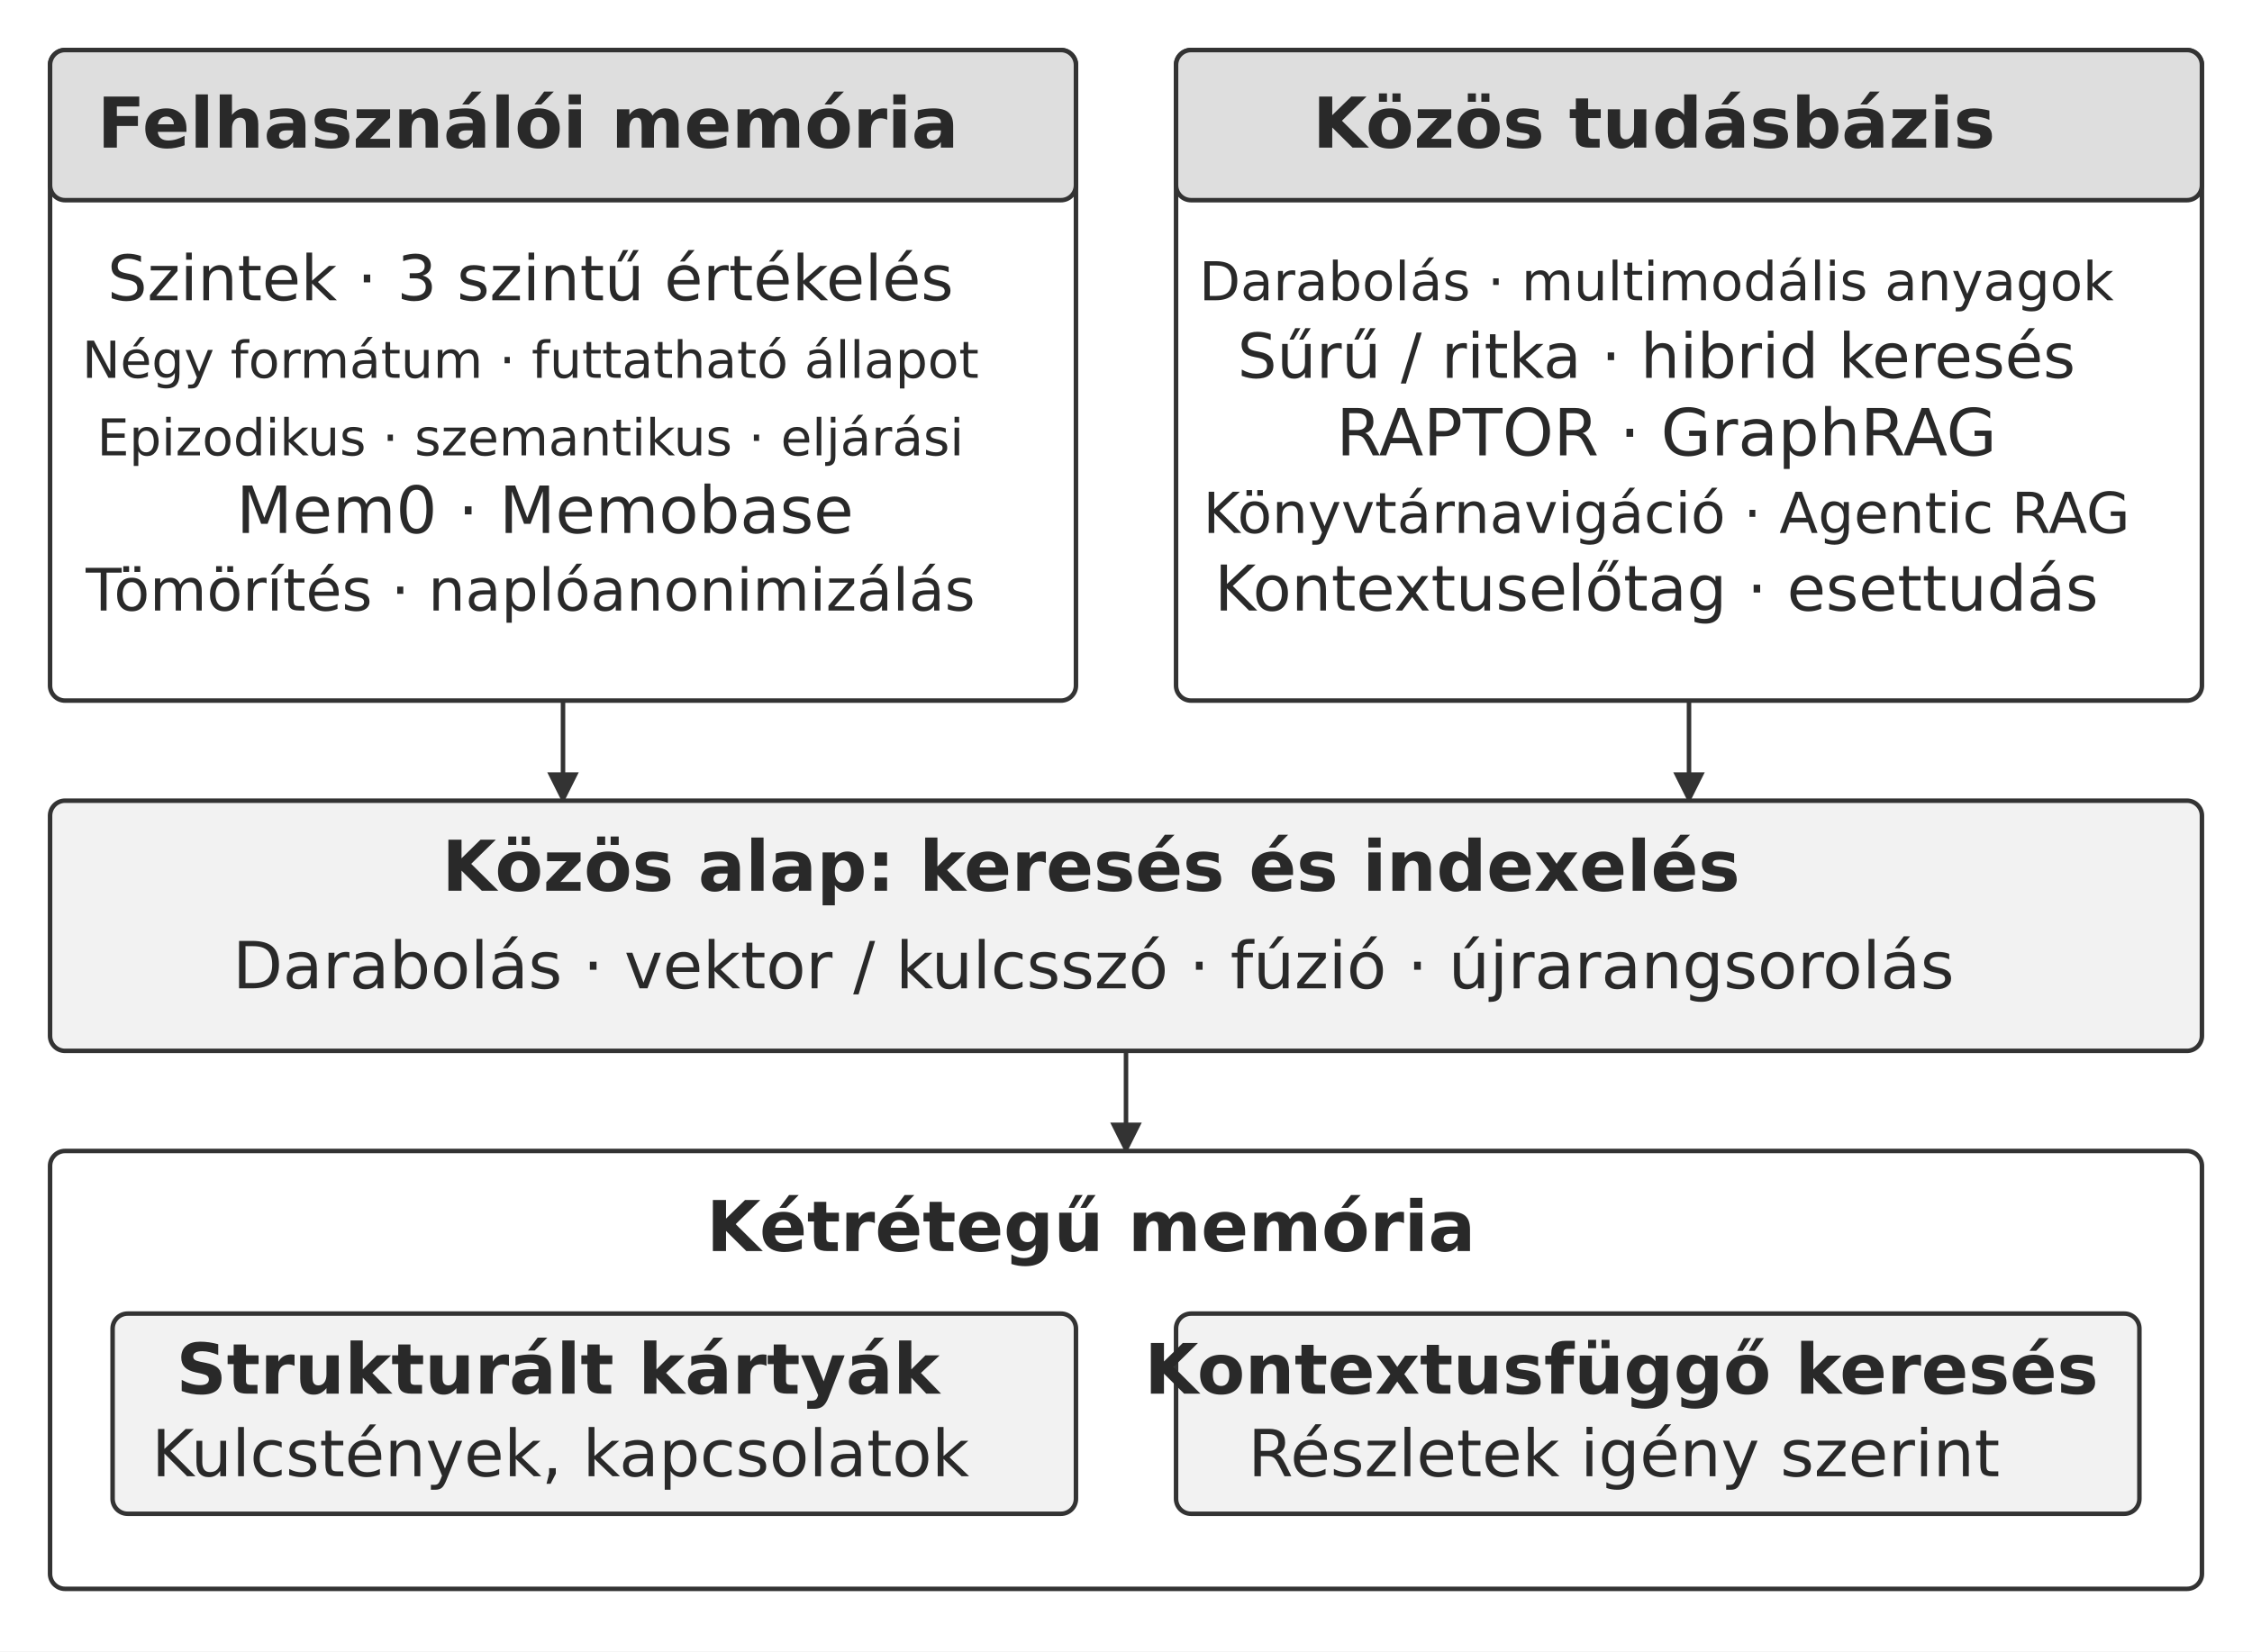
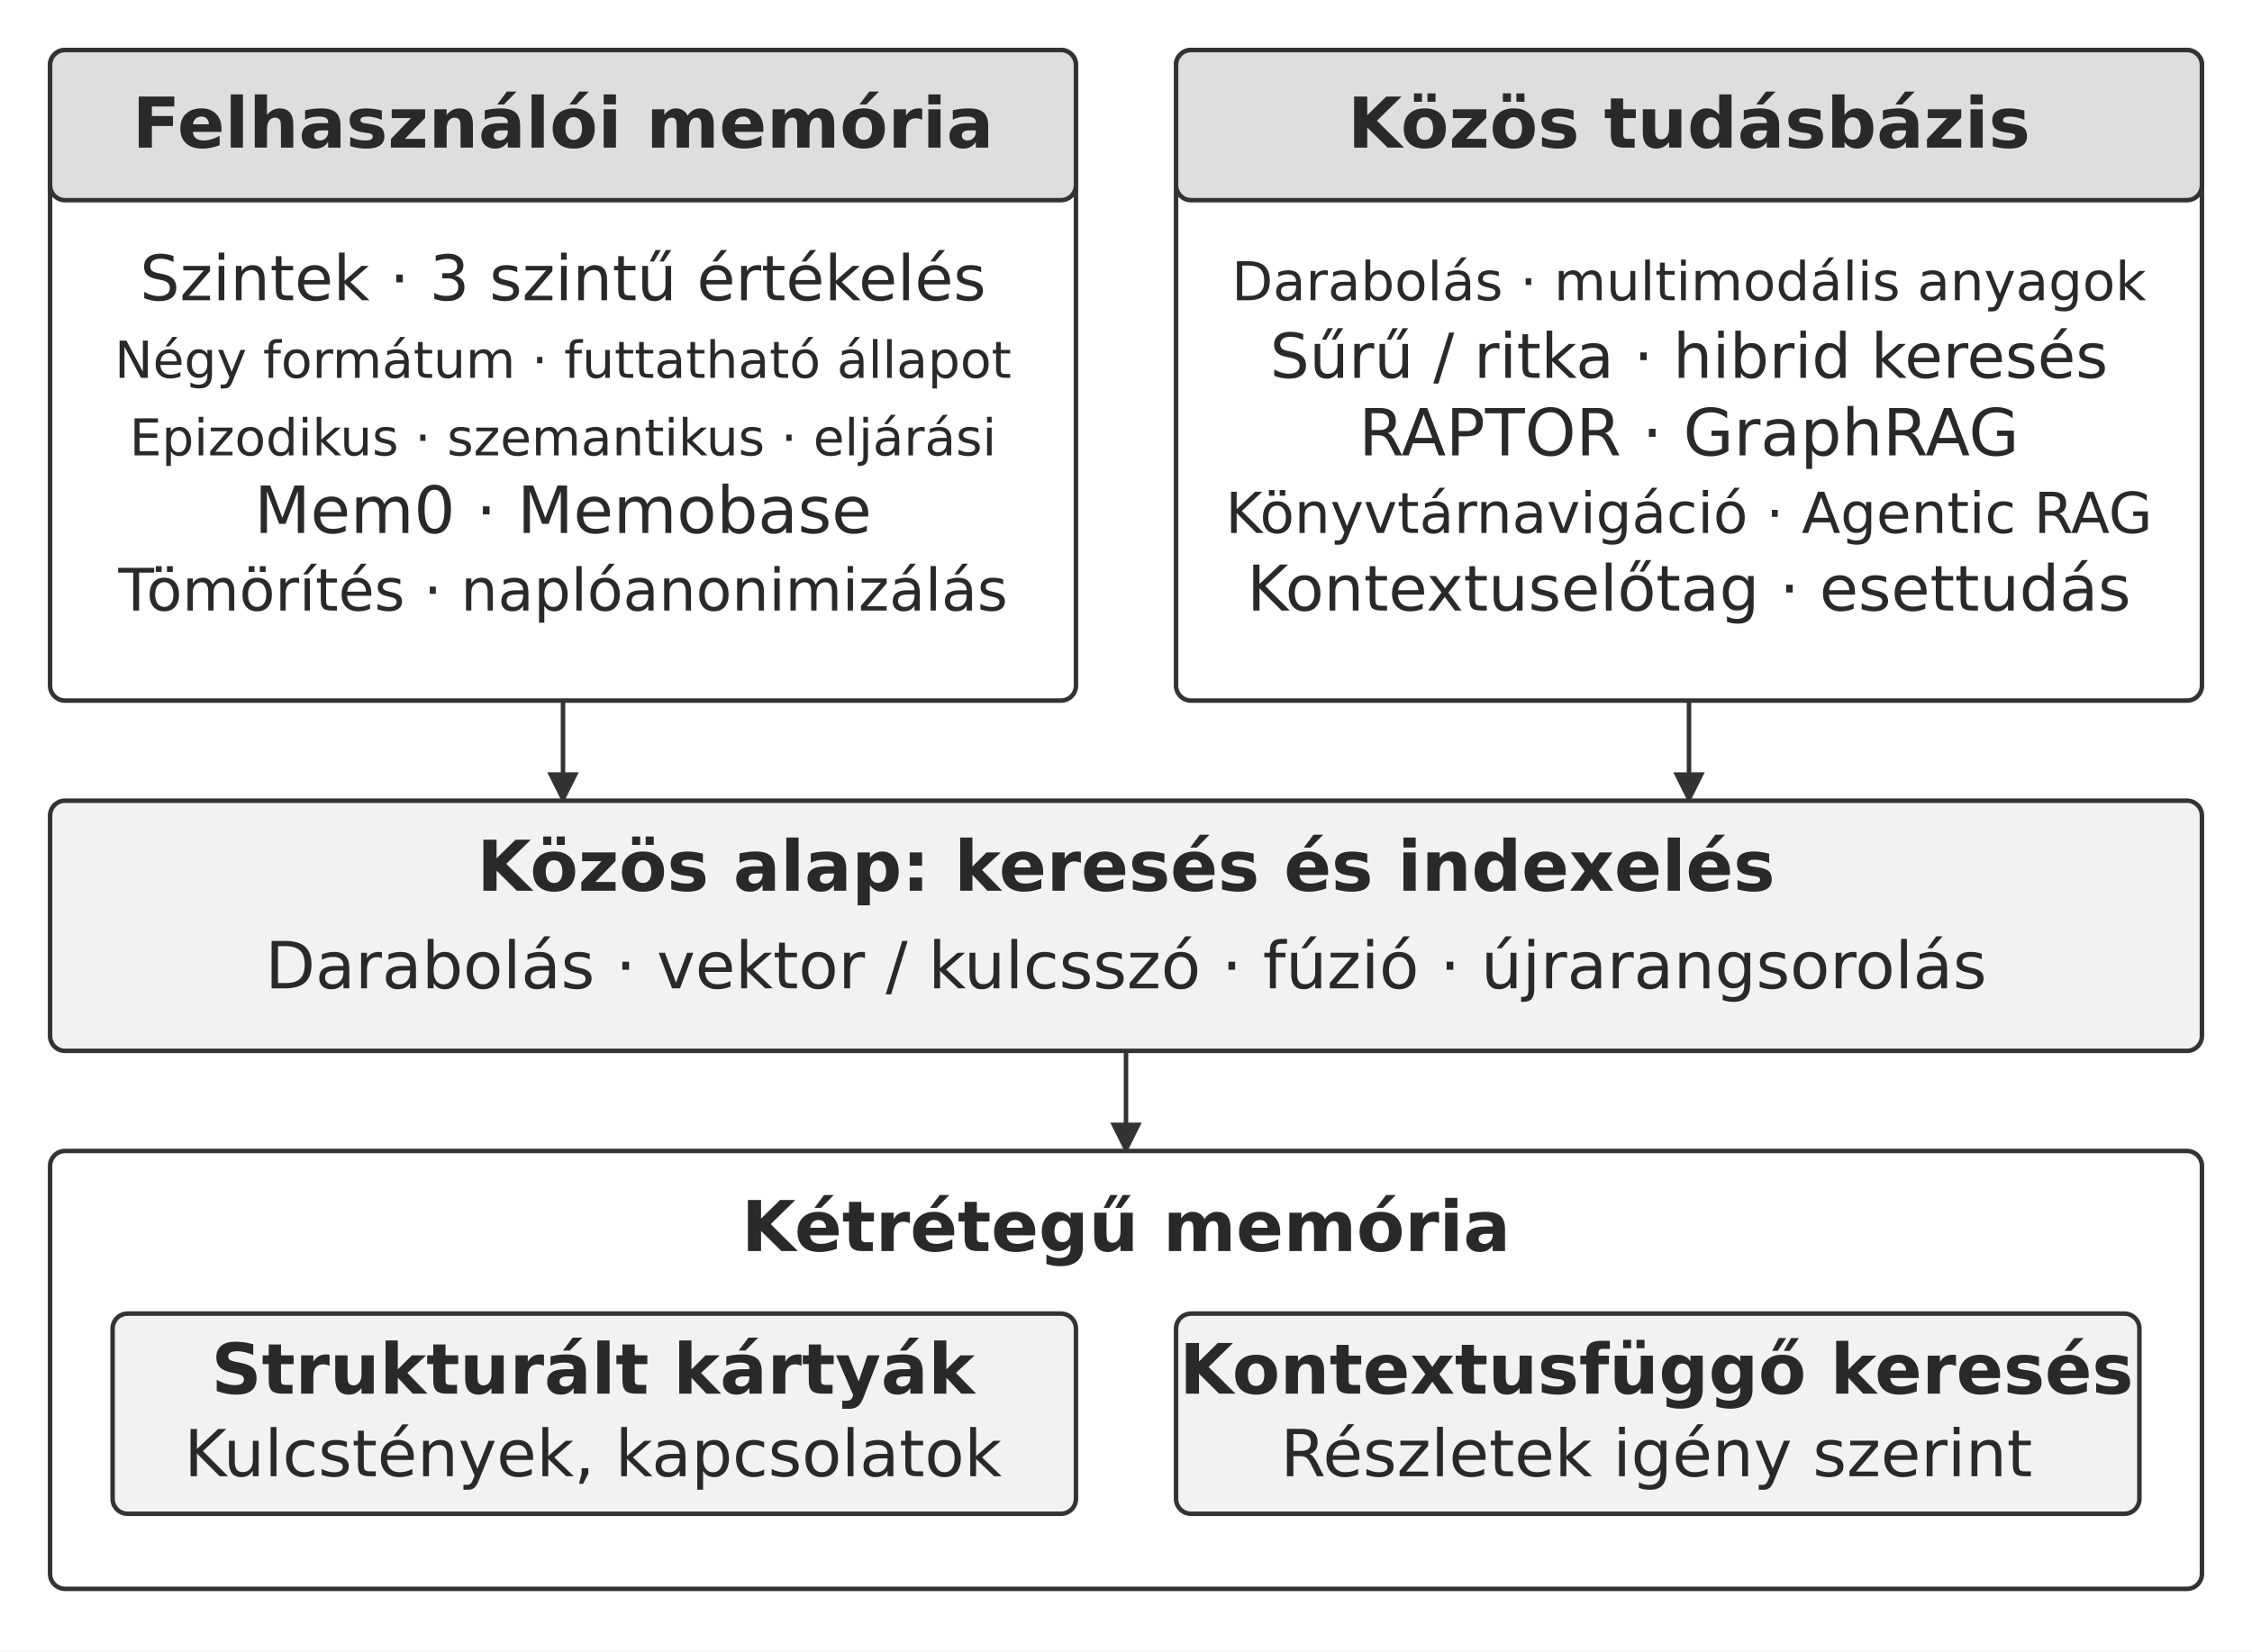
<svg xmlns="http://www.w3.org/2000/svg" width="106.000mm" height="77.733mm" viewBox="0 0 900 660" role="img" aria-labelledby="title desc">
  <defs>
    <marker id="arrow" viewBox="0 0 10 10" refX="9" refY="5" markerWidth="7" markerHeight="7" orient="auto-start-reverse">
      <path d="M0 0 L10 5 L0 10 Z" fill="#333333" />
    </marker>
  </defs>
  <rect width="900" height="660" fill="#ffffff" y="0" />
  <rect x="20" y="20" width="410" height="260" rx="6" fill="#ffffff" stroke="#333333" stroke-width="1.8" />
  <rect x="20" y="20" width="410" height="60" rx="6" fill="#dedede" stroke="#333333" stroke-width="1.8" />
-   <text x="211" y="59" text-anchor="middle" font-family="&quot;DejaVu Sans&quot;, Arial, &quot;Helvetica Neue&quot;, sans-serif" font-size="28.0" font-weight="700" fill="#292929">Felhasználói memória</text>
-   <text x="212" y="120" text-anchor="middle" font-family="&quot;DejaVu Sans&quot;, Arial, &quot;Helvetica Neue&quot;, sans-serif" font-size="25.1" font-weight="400" fill="#292929">Szintek · 3 szintű értékelés</text>
-   <text x="212" y="151" text-anchor="middle" font-family="&quot;DejaVu Sans&quot;, Arial, &quot;Helvetica Neue&quot;, sans-serif" font-size="20.4" font-weight="400" fill="#292929">Négy formátum · futtatható állapot</text>
-   <text x="212" y="182" text-anchor="middle" font-family="&quot;DejaVu Sans&quot;, Arial, &quot;Helvetica Neue&quot;, sans-serif" font-size="20.3" font-weight="400" fill="#292929">Epizodikus · szemantikus · eljárási</text>
-   <text x="217.8" y="213" text-anchor="middle" font-family="&quot;DejaVu Sans&quot;, Arial, &quot;Helvetica Neue&quot;, sans-serif" font-size="26.0" font-weight="400" fill="#292929">Mem0 · Memobase</text>
-   <text x="212" y="244" text-anchor="middle" font-family="&quot;DejaVu Sans&quot;, Arial, &quot;Helvetica Neue&quot;, sans-serif" font-size="23.4" font-weight="400" fill="#292929">Tömörítés · naplóanonimizálás</text>
+   <text x="225" y="59" text-anchor="middle" font-family="&quot;DejaVu Sans&quot;, Arial, &quot;Helvetica Neue&quot;, sans-serif" font-size="28.0" font-weight="700" fill="#292929">Felhasználói memória</text>
+   <text x="225" y="120" text-anchor="middle" font-family="&quot;DejaVu Sans&quot;, Arial, &quot;Helvetica Neue&quot;, sans-serif" font-size="25.1" font-weight="400" fill="#292929">Szintek · 3 szintű értékelés</text>
+   <text x="225" y="151" text-anchor="middle" font-family="&quot;DejaVu Sans&quot;, Arial, &quot;Helvetica Neue&quot;, sans-serif" font-size="20.4" font-weight="400" fill="#292929">Négy formátum · futtatható állapot</text>
+   <text x="225" y="182" text-anchor="middle" font-family="&quot;DejaVu Sans&quot;, Arial, &quot;Helvetica Neue&quot;, sans-serif" font-size="20.3" font-weight="400" fill="#292929">Epizodikus · szemantikus · eljárási</text>
+   <text x="225" y="213" text-anchor="middle" font-family="&quot;DejaVu Sans&quot;, Arial, &quot;Helvetica Neue&quot;, sans-serif" font-size="26.0" font-weight="400" fill="#292929">Mem0 · Memobase</text>
+   <text x="225" y="244" text-anchor="middle" font-family="&quot;DejaVu Sans&quot;, Arial, &quot;Helvetica Neue&quot;, sans-serif" font-size="23.4" font-weight="400" fill="#292929">Tömörítés · naplóanonimizálás</text>
  <path d="M225 280 L225 320" fill="none" stroke="#333333" stroke-width="1.8" marker-end="url(#arrow)" />
  <rect x="470" y="20" width="410" height="260" rx="6" fill="#ffffff" stroke="#333333" stroke-width="1.8" />
  <rect x="470" y="20" width="410" height="60" rx="6" fill="#dedede" stroke="#333333" stroke-width="1.8" />
-   <text x="661" y="59" text-anchor="middle" font-family="&quot;DejaVu Sans&quot;, Arial, &quot;Helvetica Neue&quot;, sans-serif" font-size="28.0" font-weight="700" fill="#292929">Közös tudásbázis</text>
-   <text x="662" y="120" text-anchor="middle" font-family="&quot;DejaVu Sans&quot;, Arial, &quot;Helvetica Neue&quot;, sans-serif" font-size="21.4" font-weight="400" fill="#292929">Darabolás · multimodális anyagok</text>
-   <text x="662" y="151" text-anchor="middle" font-family="&quot;DejaVu Sans&quot;, Arial, &quot;Helvetica Neue&quot;, sans-serif" font-size="24.8" font-weight="400" fill="#292929">Sűrű / ritka · hibrid keresés</text>
-   <text x="666.04" y="182" text-anchor="middle" font-family="&quot;DejaVu Sans&quot;, Arial, &quot;Helvetica Neue&quot;, sans-serif" font-size="26.0" font-weight="400" fill="#292929">RAPTOR · GraphRAG</text>
-   <text x="666.04" y="213" text-anchor="middle" font-family="&quot;DejaVu Sans&quot;, Arial, &quot;Helvetica Neue&quot;, sans-serif" font-size="22.6" font-weight="400" fill="#292929">Könyvtárnavigáció · Agentic RAG</text>
-   <text x="662" y="244" text-anchor="middle" font-family="&quot;DejaVu Sans&quot;, Arial, &quot;Helvetica Neue&quot;, sans-serif" font-size="25.2" font-weight="400" fill="#292929">Kontextuselőtag · esettudás</text>
+   <text x="675" y="59" text-anchor="middle" font-family="&quot;DejaVu Sans&quot;, Arial, &quot;Helvetica Neue&quot;, sans-serif" font-size="28.0" font-weight="700" fill="#292929">Közös tudásbázis</text>
+   <text x="675" y="120" text-anchor="middle" font-family="&quot;DejaVu Sans&quot;, Arial, &quot;Helvetica Neue&quot;, sans-serif" font-size="21.4" font-weight="400" fill="#292929">Darabolás · multimodális anyagok</text>
+   <text x="675" y="151" text-anchor="middle" font-family="&quot;DejaVu Sans&quot;, Arial, &quot;Helvetica Neue&quot;, sans-serif" font-size="24.8" font-weight="400" fill="#292929">Sűrű / ritka · hibrid keresés</text>
+   <text x="675" y="182" text-anchor="middle" font-family="&quot;DejaVu Sans&quot;, Arial, &quot;Helvetica Neue&quot;, sans-serif" font-size="26.0" font-weight="400" fill="#292929">RAPTOR · GraphRAG</text>
+   <text x="675" y="213" text-anchor="middle" font-family="&quot;DejaVu Sans&quot;, Arial, &quot;Helvetica Neue&quot;, sans-serif" font-size="22.6" font-weight="400" fill="#292929">Könyvtárnavigáció · Agentic RAG</text>
+   <text x="675" y="244" text-anchor="middle" font-family="&quot;DejaVu Sans&quot;, Arial, &quot;Helvetica Neue&quot;, sans-serif" font-size="25.2" font-weight="400" fill="#292929">Kontextuselőtag · esettudás</text>
  <path d="M675 280 L675 320" fill="none" stroke="#333333" stroke-width="1.8" marker-end="url(#arrow)" />
  <rect x="20" y="320" width="860" height="100" rx="6" fill="#f2f2f2" stroke="#333333" stroke-width="1.8" />
-   <text x="436" y="356" text-anchor="middle" font-family="&quot;DejaVu Sans&quot;, Arial, &quot;Helvetica Neue&quot;, sans-serif" font-size="28.0" font-weight="700" fill="#292929">Közös alap: keresés és indexelés</text>
-   <text x="437" y="395" text-anchor="middle" font-family="&quot;DejaVu Sans&quot;, Arial, &quot;Helvetica Neue&quot;, sans-serif" font-size="26.0" font-weight="400" fill="#292929">Darabolás · vektor / kulcsszó · fúzió · újrarangsorolás</text>
+   <text x="450" y="356" text-anchor="middle" font-family="&quot;DejaVu Sans&quot;, Arial, &quot;Helvetica Neue&quot;, sans-serif" font-size="28.0" font-weight="700" fill="#292929">Közös alap: keresés és indexelés</text>
+   <text x="450" y="395" text-anchor="middle" font-family="&quot;DejaVu Sans&quot;, Arial, &quot;Helvetica Neue&quot;, sans-serif" font-size="26.0" font-weight="400" fill="#292929">Darabolás · vektor / kulcsszó · fúzió · újrarangsorolás</text>
  <path d="M450 420 L450 460" fill="none" stroke="#333333" stroke-width="1.8" marker-end="url(#arrow)" />
  <rect x="20" y="460" width="860" height="175" rx="6" fill="#ffffff" stroke="#333333" stroke-width="1.8" />
-   <text x="436" y="500" text-anchor="middle" font-family="&quot;DejaVu Sans&quot;, Arial, &quot;Helvetica Neue&quot;, sans-serif" font-size="28.0" font-weight="700" fill="#292929">Kétrétegű memória</text>
+   <text x="450" y="500" text-anchor="middle" font-family="&quot;DejaVu Sans&quot;, Arial, &quot;Helvetica Neue&quot;, sans-serif" font-size="28.0" font-weight="700" fill="#292929">Kétrétegű memória</text>
  <rect x="45" y="525" width="385" height="80" rx="6" fill="#f2f2f2" stroke="#333333" stroke-width="1.8" />
-   <text x="223" y="557" text-anchor="middle" font-family="&quot;DejaVu Sans&quot;, Arial, &quot;Helvetica Neue&quot;, sans-serif" font-size="28.0" font-weight="700" fill="#292929">Strukturált kártyák</text>
-   <text x="224" y="590" text-anchor="middle" font-family="&quot;DejaVu Sans&quot;, Arial, &quot;Helvetica Neue&quot;, sans-serif" font-size="25.9" font-weight="400" fill="#292929">Kulcstények, kapcsolatok</text>
+   <text x="237" y="557" text-anchor="middle" font-family="&quot;DejaVu Sans&quot;, Arial, &quot;Helvetica Neue&quot;, sans-serif" font-size="28.0" font-weight="700" fill="#292929">Strukturált kártyák</text>
+   <text x="237" y="590" text-anchor="middle" font-family="&quot;DejaVu Sans&quot;, Arial, &quot;Helvetica Neue&quot;, sans-serif" font-size="25.9" font-weight="400" fill="#292929">Kulcstények, kapcsolatok</text>
  <rect x="470" y="525" width="385" height="80" rx="6" fill="#f2f2f2" stroke="#333333" stroke-width="1.8" />
-   <text x="648" y="557" text-anchor="middle" font-family="&quot;DejaVu Sans&quot;, Arial, &quot;Helvetica Neue&quot;, sans-serif" font-size="27.8" font-weight="700" fill="#292929">Kontextusfüggő keresés</text>
-   <text x="649" y="590" text-anchor="middle" font-family="&quot;DejaVu Sans&quot;, Arial, &quot;Helvetica Neue&quot;, sans-serif" font-size="26.0" font-weight="400" fill="#292929">Részletek igény szerint</text>
+   <text x="662" y="557" text-anchor="middle" font-family="&quot;DejaVu Sans&quot;, Arial, &quot;Helvetica Neue&quot;, sans-serif" font-size="27.8" font-weight="700" fill="#292929">Kontextusfüggő keresés</text>
+   <text x="662" y="590" text-anchor="middle" font-family="&quot;DejaVu Sans&quot;, Arial, &quot;Helvetica Neue&quot;, sans-serif" font-size="26.0" font-weight="400" fill="#292929">Részletek igény szerint</text>
  <defs />
</svg>
